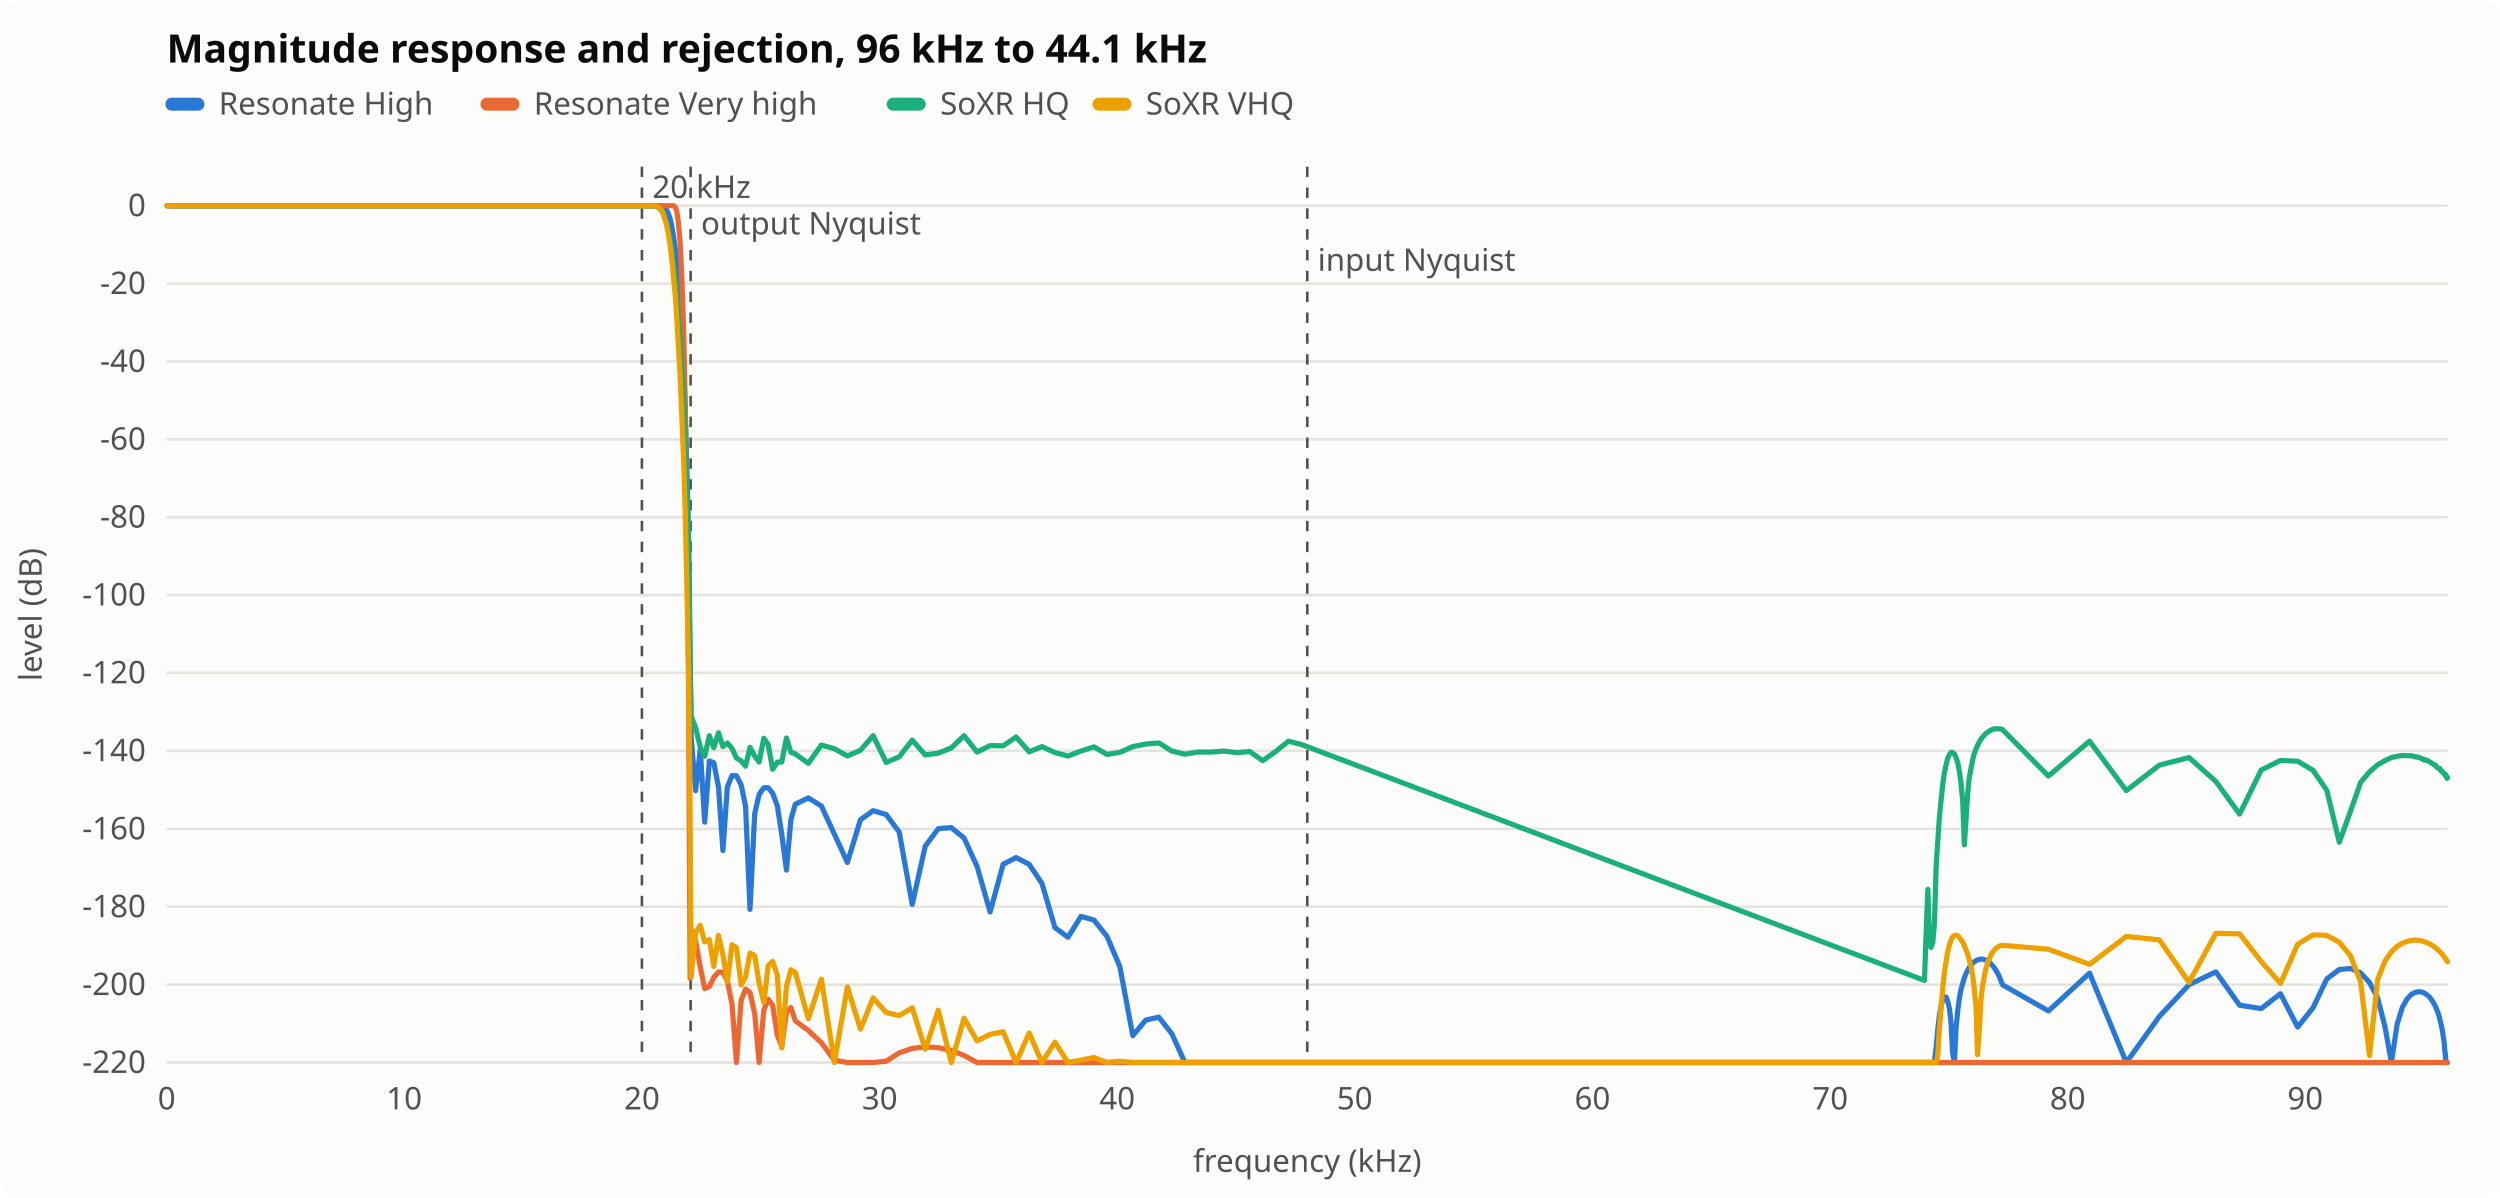
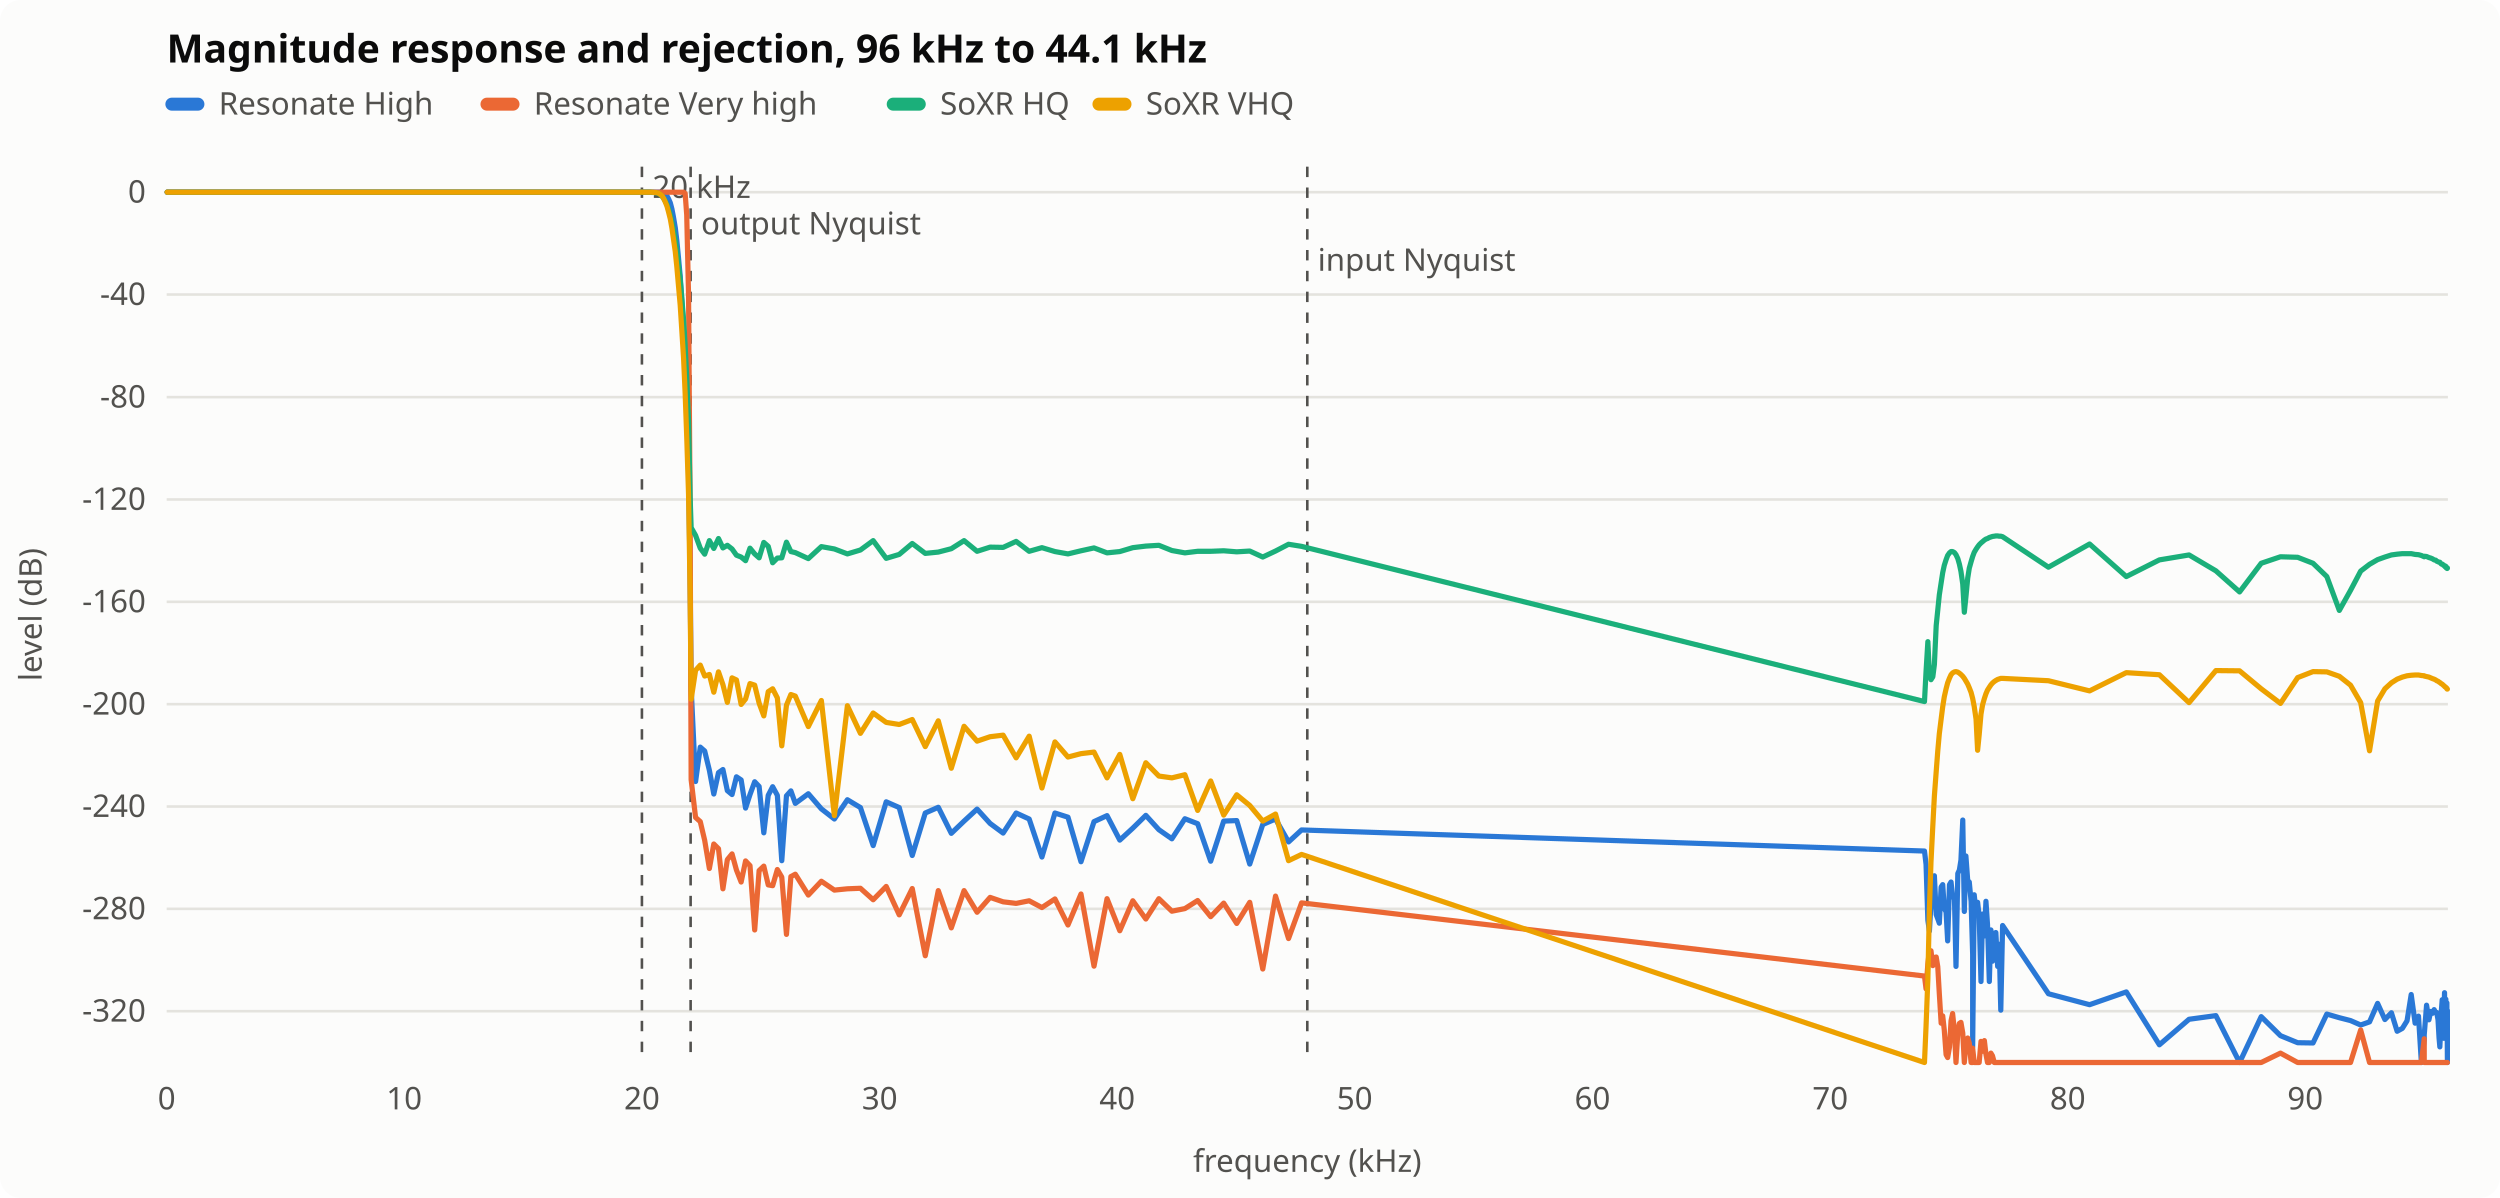
<svg xmlns="http://www.w3.org/2000/svg" viewBox="0 0 960 460" width="960" height="460" role="img" aria-label="Magnitude response and rejection, 96 kHz to 44.1 kHz">
  <style>
.surface { fill: #fcfcfb; }
text { fill: #52514e; font: 12px system-ui, sans-serif; }
.title { fill: #0b0b0b; font-size: 15px; font-weight: 600; }
.grid { stroke: #e4e3de; stroke-width: 1; }
.marker { stroke: #52514e; stroke-width: 1; stroke-dasharray: 4 4; }
.line { fill: none; stroke-width: 2; stroke-linejoin: round; stroke-linecap: round; }
.one { stroke: #2a78d6; fill: #2a78d6; }
.two { stroke: #eb6834; fill: #eb6834; }
.three { stroke: #1baf7a; fill: #1baf7a; }
.four { stroke: #eda100; fill: #eda100; }
.line.one, .line.two, .line.three, .line.four { fill: none; }
@media (prefers-color-scheme: dark) {
  .surface { fill: #1a1a19; }
  text { fill: #c3c2b7; }
  .title { fill: #f0efec; }
  .grid { stroke: #34332f; }
  .marker { stroke: #c3c2b7; }
  .one { stroke: #3987e5; fill: #3987e5; }
  .two { stroke: #d95926; fill: #d95926; }
  .three { stroke: #199e70; fill: #199e70; }
  .four { stroke: #c98500; fill: #c98500; }
  .line.one, .line.two, .line.three, .line.four { fill: none; }
}
</style>
  <rect class="surface" width="960" height="460" rx="8" />
  <text class="title" x="64" y="24">Magnitude response and rejection, 96 kHz to 44.1 kHz</text>
  <rect class="one" x="64" y="38" width="14" height="4" rx="2" />
  <text x="84" y="44">Resonate High</text>
  <rect class="two" x="185" y="38" width="14" height="4" rx="2" />
  <text x="205" y="44">Resonate Very high</text>
  <rect class="three" x="341" y="38" width="14" height="4" rx="2" />
  <text x="361" y="44">SoXR HQ</text>
  <rect class="four" x="420" y="38" width="14" height="4" rx="2" />
  <text x="440" y="44">SoXR VHQ</text>
-   <line class="grid" x1="64" x2="940" y1="408.0" y2="408.0" />
-   <text x="56" y="412.0" text-anchor="end">-220</text>
-   <line class="grid" x1="64" x2="940" y1="378.1" y2="378.1" />
-   <text x="56" y="382.1" text-anchor="end">-200</text>
-   <line class="grid" x1="64" x2="940" y1="348.2" y2="348.2" />
-   <text x="56" y="352.2" text-anchor="end">-180</text>
-   <line class="grid" x1="64" x2="940" y1="318.3" y2="318.3" />
-   <text x="56" y="322.3" text-anchor="end">-160</text>
-   <line class="grid" x1="64" x2="940" y1="288.3" y2="288.3" />
-   <text x="56" y="292.3" text-anchor="end">-140</text>
-   <line class="grid" x1="64" x2="940" y1="258.4" y2="258.4" />
-   <text x="56" y="262.4" text-anchor="end">-120</text>
-   <line class="grid" x1="64" x2="940" y1="228.5" y2="228.5" />
-   <text x="56" y="232.5" text-anchor="end">-100</text>
-   <line class="grid" x1="64" x2="940" y1="198.6" y2="198.6" />
-   <text x="56" y="202.6" text-anchor="end">-80</text>
-   <line class="grid" x1="64" x2="940" y1="168.7" y2="168.7" />
-   <text x="56" y="172.7" text-anchor="end">-60</text>
-   <line class="grid" x1="64" x2="940" y1="138.8" y2="138.8" />
-   <text x="56" y="142.8" text-anchor="end">-40</text>
-   <line class="grid" x1="64" x2="940" y1="108.9" y2="108.9" />
-   <text x="56" y="112.9" text-anchor="end">-20</text>
-   <line class="grid" x1="64" x2="940" y1="79.0" y2="79.0" />
-   <text x="56" y="83.0" text-anchor="end">0</text>
+   <line class="grid" x1="64" x2="940" y1="388.3" y2="388.3" />
+   <text x="56" y="392.3" text-anchor="end">-320</text>
+   <line class="grid" x1="64" x2="940" y1="349.0" y2="349.0" />
+   <text x="56" y="353.0" text-anchor="end">-280</text>
+   <line class="grid" x1="64" x2="940" y1="309.7" y2="309.7" />
+   <text x="56" y="313.7" text-anchor="end">-240</text>
+   <line class="grid" x1="64" x2="940" y1="270.4" y2="270.4" />
+   <text x="56" y="274.4" text-anchor="end">-200</text>
+   <line class="grid" x1="64" x2="940" y1="231.1" y2="231.1" />
+   <text x="56" y="235.1" text-anchor="end">-160</text>
+   <line class="grid" x1="64" x2="940" y1="191.8" y2="191.8" />
+   <text x="56" y="195.8" text-anchor="end">-120</text>
+   <line class="grid" x1="64" x2="940" y1="152.5" y2="152.5" />
+   <text x="56" y="156.5" text-anchor="end">-80</text>
+   <line class="grid" x1="64" x2="940" y1="113.1" y2="113.1" />
+   <text x="56" y="117.1" text-anchor="end">-40</text>
+   <line class="grid" x1="64" x2="940" y1="73.8" y2="73.8" />
+   <text x="56" y="77.8" text-anchor="end">0</text>
  <text x="64.0" y="426" text-anchor="middle">0</text>
  <text x="155.2" y="426" text-anchor="middle">10</text>
  <text x="246.5" y="426" text-anchor="middle">20</text>
  <text x="337.8" y="426" text-anchor="middle">30</text>
  <text x="429.0" y="426" text-anchor="middle">40</text>
  <text x="520.2" y="426" text-anchor="middle">50</text>
  <text x="611.5" y="426" text-anchor="middle">60</text>
  <text x="702.8" y="426" text-anchor="middle">70</text>
  <text x="794.0" y="426" text-anchor="middle">80</text>
  <text x="885.2" y="426" text-anchor="middle">90</text>
  <text x="502" y="450" text-anchor="middle">frequency (kHz)</text>
  <text x="16" y="236" transform="rotate(-90 16 236)" text-anchor="middle">level (dB)</text>
  <line class="marker" x1="246.5" x2="246.5" y1="64" y2="408" />
  <text x="250.5" y="76">20 kHz</text>
  <line class="marker" x1="265.2" x2="265.2" y1="64" y2="408" />
  <text x="269.2" y="90">output Nyquist</text>
  <line class="marker" x1="502.0" x2="502.0" y1="64" y2="408" />
  <text x="506.0" y="104">input Nyquist</text>
-   <polyline class="line one" points="64.2,79.0 64.2,79.0 64.2,79.0 64.3,79.0 64.3,79.0 64.3,79.0 64.4,79.0 64.4,79.0 64.4,79.0 64.5,79.0 64.5,79.0 64.6,79.0 64.7,79.0 64.7,79.0 64.8,79.0 64.9,79.0 65.0,79.0 65.2,79.0 65.3,79.0 65.4,79.0 65.6,79.0 65.8,79.0 66.0,79.0 66.2,79.0 66.5,79.0 66.8,79.0 67.1,79.0 67.4,79.0 67.8,79.0 68.3,79.0 68.7,79.0 69.3,79.0 69.9,79.0 70.6,79.0 71.3,79.0 72.2,79.0 73.1,79.0 73.1,79.0 74.2,79.0 75.3,79.0 76.6,79.0 78.1,79.0 79.7,79.0 81.5,79.0 83.5,79.0 85.7,79.0 88.2,79.0 91.0,79.0 94.1,79.0 97.5,79.0 101.4,79.0 105.7,79.0 110.5,79.0 115.8,79.0 121.7,79.0 128.3,79.0 135.7,79.0 144.0,79.0 153.1,79.0 163.4,79.0 174.8,79.0 187.5,79.0 201.6,79.0 217.4,79.0 235.0,79.0 235.7,79.0 236.3,79.0 236.9,79.0 237.6,79.0 238.2,79.0 238.9,79.0 239.5,79.0 240.1,79.0 240.8,79.0 241.4,79.0 242.0,79.0 242.7,79.0 243.3,79.0 244.0,79.0 244.6,79.0 245.2,79.0 245.9,79.0 246.5,79.0 246.5,79.0 247.1,79.0 247.8,79.0 248.4,79.0 249.1,79.0 249.7,79.0 250.3,79.0 251.0,79.0 251.6,79.0 252.2,79.0 252.9,79.0 253.5,79.0 254.2,79.1 254.8,79.4 255.4,79.9 256.1,80.8 256.7,82.2 257.4,84.2 258.0,87.0 258.6,90.8 259.3,95.5 259.9,101.5 260.5,108.7 261.2,117.6 261.8,128.3 262.5,141.3 263.1,157.2 263.7,177.3 264.4,204.4 265.0,250.7 265.4,283.1 267.1,303.6 268.9,287.8 270.6,315.7 272.4,292.2 274.1,292.9 275.9,302.2 277.6,326.6 279.3,302.2 281.1,297.8 282.8,297.9 284.6,301.4 286.3,309.6 288.0,349.2 289.8,312.5 291.5,305.1 293.3,302.5 295.0,302.5 296.7,304.6 298.5,309.5 300.2,320.4 302.0,334.1 303.7,314.7 305.4,308.8 310.4,306.4 315.4,309.5 320.4,320.3 325.4,331.2 330.4,314.8 335.3,311.3 340.3,312.8 345.3,319.5 350.3,347.3 355.3,324.9 360.3,318.2 365.3,317.8 370.2,321.8 375.2,332.7 380.2,350.2 385.2,331.9 390.2,329.3 395.2,331.9 400.1,339.2 405.1,356.2 410.1,359.9 415.1,351.9 420.1,353.3 425.1,359.6 430.0,371.1 435.0,397.7 440.0,391.7 445.0,390.6 450.0,397.0 455.0,408.0 459.9,408.0 464.9,408.0 469.9,408.0 474.9,408.0 479.9,408.0 484.9,408.0 489.8,408.0 494.8,408.0 499.8,408.0 739.0,408.0 739.6,408.0 740.3,408.0 740.9,408.0 741.5,408.0 742.2,408.0 742.8,408.0 743.5,402.0 744.1,395.3 744.7,390.1 745.4,386.3 746.0,383.9 746.6,382.8 747.3,382.9 747.9,384.4 748.6,387.4 749.2,392.8 749.8,404.4 750.5,408.0 751.1,395.1 751.8,387.8 752.4,383.3 753.0,380.0 753.7,377.5 754.3,375.5 754.9,373.9 755.6,372.6 756.2,371.5 756.9,370.6 757.5,369.9 757.5,369.9 758.1,369.3 758.8,368.9 759.4,368.6 760.0,368.4 760.7,368.3 761.3,368.3 762.0,368.5 762.6,368.7 763.2,369.1 763.9,369.5 764.5,370.1 765.1,370.8 765.8,371.6 766.4,372.6 767.1,373.7 767.7,375.0 768.3,376.5 769.0,378.2 786.6,388.2 802.4,373.7 816.5,408.0 829.2,390.3 840.6,378.1 850.9,373.2 860.0,386.0 868.3,387.3 875.7,381.6 882.3,394.4 888.2,387.0 893.5,375.9 898.3,372.3 902.6,371.9 906.5,373.6 909.9,377.3 913.0,383.2 915.8,394.1 918.3,408.0 920.5,393.3 922.5,386.8 924.3,383.6 925.9,381.9 927.4,381.1 928.7,380.8 929.8,380.9 930.9,381.3 930.9,381.3 931.8,381.9 932.7,382.6 933.4,383.5 934.1,384.5 934.7,385.5 935.3,386.6 935.7,387.7 936.2,388.9 936.6,390.2 936.9,391.4 937.2,392.7 937.5,394.0 937.8,395.3 938.0,396.6 938.2,398.0 938.4,399.3 938.6,400.7 938.7,402.0 938.8,403.4 939.0,404.8 939.1,406.2 939.2,407.6 939.3,408.0 939.3,408.0 939.4,408.0 939.5,408.0 939.5,408.0 939.6,408.0 939.6,408.0 939.6,408.0 939.7,408.0 939.7,408.0 939.7,408.0 939.8,408.0 939.8,408.0 939.8,408.0" />
-   <polyline class="line two" points="64.2,79.0 64.2,79.0 64.2,79.0 64.3,79.0 64.3,79.0 64.3,79.0 64.4,79.0 64.4,79.0 64.4,79.0 64.5,79.0 64.5,79.0 64.6,79.0 64.7,79.0 64.7,79.0 64.8,79.0 64.9,79.0 65.0,79.0 65.2,79.0 65.3,79.0 65.4,79.0 65.6,79.0 65.8,79.0 66.0,79.0 66.2,79.0 66.5,79.0 66.8,79.0 67.1,79.0 67.4,79.0 67.8,79.0 68.3,79.0 68.7,79.0 69.3,79.0 69.9,79.0 70.6,79.0 71.3,79.0 72.2,79.0 73.1,79.0 73.1,79.0 74.2,79.0 75.3,79.0 76.6,79.0 78.1,79.0 79.7,79.0 81.5,79.0 83.5,79.0 85.7,79.0 88.2,79.0 91.0,79.0 94.1,79.0 97.5,79.0 101.4,79.0 105.7,79.0 110.5,79.0 115.8,79.0 121.7,79.0 128.3,79.0 135.7,79.0 144.0,79.0 153.1,79.0 163.4,79.0 174.8,79.0 187.5,79.0 201.6,79.0 217.4,79.0 235.0,79.0 235.7,79.0 236.3,79.0 236.9,79.0 237.6,79.0 238.2,79.0 238.9,79.0 239.5,79.0 240.1,79.0 240.8,79.0 241.4,79.0 242.0,79.0 242.7,79.0 243.3,79.0 244.0,79.0 244.6,79.0 245.2,79.0 245.9,79.0 246.5,79.0 246.5,79.0 247.1,79.0 247.8,79.0 248.4,79.0 249.1,79.0 249.7,79.0 250.3,79.0 251.0,79.0 251.6,79.0 252.2,79.0 252.9,79.0 253.5,79.0 254.2,79.0 254.8,79.0 255.4,79.0 256.1,79.0 256.7,79.0 257.4,79.0 258.0,79.0 258.6,79.0 259.3,79.5 259.9,81.2 260.5,85.5 261.2,93.5 261.8,106.5 262.5,125.9 263.1,153.9 263.7,194.7 264.4,263.0 265.0,375.7 265.4,356.8 267.1,361.2 268.9,371.3 270.6,379.6 272.4,378.8 274.1,375.3 275.9,373.2 277.6,373.4 279.3,376.6 281.1,385.7 282.8,408.0 284.6,384.2 286.3,379.8 288.0,381.1 289.8,389.2 291.5,408.0 293.3,387.9 295.0,383.7 296.7,386.0 298.5,397.7 300.2,401.7 302.0,388.7 303.7,386.9 305.4,392.0 310.4,395.7 315.4,400.4 320.4,407.1 325.4,408.0 330.4,408.0 335.3,408.0 340.3,407.5 345.3,404.3 350.3,402.6 355.3,402.0 360.3,402.3 365.3,403.4 370.2,405.3 375.2,408.0 380.2,408.0 385.2,408.0 390.2,408.0 395.2,408.0 400.1,408.0 405.1,408.0 410.1,408.0 415.1,408.0 420.1,408.0 425.1,408.0 430.0,408.0 435.0,408.0 440.0,408.0 445.0,408.0 450.0,408.0 455.0,408.0 459.9,408.0 464.9,408.0 469.9,408.0 474.9,408.0 479.9,408.0 484.9,408.0 489.8,408.0 494.8,408.0 499.8,408.0 739.0,408.0 739.6,408.0 740.3,408.0 740.9,408.0 741.5,408.0 742.2,408.0 742.8,408.0 743.5,408.0 744.1,408.0 744.7,408.0 745.4,408.0 746.0,408.0 746.6,408.0 747.3,408.0 747.9,408.0 748.6,408.0 749.2,408.0 749.8,408.0 750.5,408.0 751.1,408.0 751.8,408.0 752.4,408.0 753.0,408.0 753.7,408.0 754.3,408.0 754.9,408.0 755.6,408.0 756.2,408.0 756.9,408.0 757.5,408.0 757.5,408.0 758.1,408.0 758.8,408.0 759.4,408.0 760.0,408.0 760.7,408.0 761.3,408.0 762.0,408.0 762.6,408.0 763.2,408.0 763.9,408.0 764.5,408.0 765.1,408.0 765.8,408.0 766.4,408.0 767.1,408.0 767.7,408.0 768.3,408.0 769.0,408.0 786.6,408.0 802.4,408.0 816.5,408.0 829.2,408.0 840.6,408.0 850.9,408.0 860.0,408.0 868.3,408.0 875.7,408.0 882.3,408.0 888.2,408.0 893.5,408.0 898.3,408.0 902.6,408.0 906.5,408.0 909.9,408.0 913.0,408.0 915.8,408.0 918.3,408.0 920.5,408.0 922.5,408.0 924.3,408.0 925.9,408.0 927.4,408.0 928.7,408.0 929.8,408.0 930.9,408.0 930.9,408.0 931.8,408.0 932.7,408.0 933.4,408.0 934.1,408.0 934.7,408.0 935.3,408.0 935.7,408.0 936.2,408.0 936.6,408.0 936.9,408.0 937.2,408.0 937.5,408.0 937.8,408.0 938.0,408.0 938.2,408.0 938.4,408.0 938.6,408.0 938.7,408.0 938.8,408.0 939.0,408.0 939.1,408.0 939.2,408.0 939.3,408.0 939.3,408.0 939.4,408.0 939.5,408.0 939.5,408.0 939.6,408.0 939.6,408.0 939.6,408.0 939.7,408.0 939.7,408.0 939.7,408.0 939.8,408.0 939.8,408.0 939.8,408.0" />
-   <polyline class="line three" points="64.2,79.0 64.2,79.0 64.2,79.0 64.3,79.0 64.3,79.0 64.3,79.0 64.4,79.0 64.4,79.0 64.4,79.0 64.5,79.0 64.5,79.0 64.6,79.0 64.7,79.0 64.7,79.0 64.8,79.0 64.9,79.0 65.0,79.0 65.2,79.0 65.3,79.0 65.4,79.0 65.6,79.0 65.8,79.0 66.0,79.0 66.2,79.0 66.5,79.0 66.8,79.0 67.1,79.0 67.4,79.0 67.8,79.0 68.3,79.0 68.7,79.0 69.3,79.0 69.9,79.0 70.6,79.0 71.3,79.0 72.2,79.0 73.1,79.0 73.1,79.0 74.2,79.0 75.3,79.0 76.6,79.0 78.1,79.0 79.7,79.0 81.5,79.0 83.5,79.0 85.7,79.0 88.2,79.0 91.0,79.0 94.1,79.0 97.5,79.0 101.4,79.0 105.7,79.0 110.5,79.0 115.8,79.0 121.7,79.0 128.3,79.0 135.7,79.0 144.0,79.0 153.1,79.0 163.4,79.0 174.8,79.0 187.5,79.0 201.6,79.0 217.4,79.0 235.0,79.0 235.7,79.0 236.3,79.0 236.9,79.0 237.6,79.0 238.2,79.0 238.9,79.0 239.5,79.0 240.1,79.0 240.8,79.0 241.4,79.0 242.0,79.0 242.7,79.0 243.3,79.0 244.0,79.0 244.6,79.0 245.2,79.0 245.9,79.0 246.5,79.0 246.5,79.0 247.1,79.0 247.8,79.0 248.4,79.0 249.1,79.0 249.7,79.0 250.3,79.0 251.0,79.0 251.6,79.2 252.2,79.4 252.9,79.7 253.5,80.3 254.2,81.1 254.8,82.4 255.4,84.0 256.1,86.1 256.7,88.8 257.4,92.2 258.0,96.2 258.6,101.0 259.3,106.7 259.9,113.4 260.5,121.2 261.2,130.3 261.8,140.9 262.5,153.4 263.1,168.5 263.7,187.3 264.4,212.4 265.0,256.8 265.4,275.0 267.1,279.4 268.9,286.9 270.6,290.4 272.4,282.5 274.1,287.1 275.9,281.4 277.6,286.7 279.3,285.3 281.1,287.4 282.8,291.1 284.6,292.2 286.3,294.2 288.0,287.0 289.8,290.3 291.5,292.6 293.3,283.5 295.0,285.9 296.7,295.4 298.5,292.7 300.2,292.6 302.0,283.4 303.7,288.9 305.4,289.5 310.4,293.1 315.4,286.1 320.4,287.5 325.4,290.3 330.4,288.1 335.3,282.5 340.3,292.8 345.3,290.6 350.3,284.2 355.3,289.9 360.3,289.2 365.3,287.2 370.2,282.5 375.2,288.8 380.2,286.3 385.2,286.4 390.2,283.0 395.2,288.7 400.1,286.7 405.1,289.0 410.1,290.3 415.1,288.4 420.1,286.8 425.1,289.7 430.0,288.9 435.0,286.7 440.0,285.7 445.0,285.3 450.0,288.4 455.0,289.6 459.9,288.8 464.9,288.8 469.9,288.4 474.9,289.0 479.9,288.6 484.9,292.1 489.8,288.6 494.8,284.6 499.8,285.9 739.0,376.5 739.6,359.1 740.3,341.5 740.9,361.0 741.5,363.8 742.2,362.0 742.8,355.0 743.5,332.1 744.1,323.2 744.7,314.1 745.4,307.1 746.0,301.3 746.6,297.0 747.3,293.7 747.9,291.2 748.6,289.7 749.2,288.9 749.8,289.0 750.5,289.5 751.1,290.8 751.8,293.0 752.4,296.2 753.0,300.5 753.7,307.9 754.3,324.4 754.9,315.5 755.6,304.5 756.2,298.6 756.9,294.9 757.5,291.8 757.5,291.8 758.1,289.4 758.8,287.6 759.4,286.2 760.0,285.0 760.7,283.8 761.3,283.1 762.0,282.3 762.6,281.6 763.2,281.2 763.9,280.7 764.5,280.4 765.1,280.1 765.8,279.9 766.4,279.9 767.1,279.8 767.7,279.9 768.3,279.9 769.0,280.2 786.6,298.0 802.4,284.6 816.5,303.6 829.2,293.8 840.6,290.9 850.9,300.1 860.0,312.6 868.3,295.7 875.7,292.0 882.3,292.3 888.2,295.8 893.5,303.5 898.3,323.4 902.6,311.5 906.5,300.4 909.9,296.4 913.0,293.7 915.8,292.1 918.3,290.9 920.5,290.4 922.5,290.1 924.3,290.2 925.9,290.2 927.4,290.6 928.7,290.8 929.8,291.2 930.9,291.9 930.9,291.6 931.8,291.9 932.7,292.4 933.4,292.8 934.1,293.2 934.7,293.7 935.3,293.9 935.7,294.6 936.2,294.9 936.6,295.2 936.9,295.1 937.2,295.8 937.5,296.2 937.8,296.2 938.0,296.4 938.2,296.8 938.4,296.9 938.6,297.3 938.7,297.3 938.8,297.6 939.0,297.8 939.1,297.4 939.2,297.6 939.3,297.8 939.3,298.0 939.4,298.5 939.5,298.4 939.5,298.4 939.6,298.7 939.6,298.5 939.6,298.6 939.7,298.9 939.7,298.5 939.7,298.7 939.8,298.5 939.8,298.7 939.8,298.5" />
-   <polyline class="line four" points="64.2,79.0 64.2,79.0 64.2,79.0 64.3,79.0 64.3,79.0 64.3,79.0 64.4,79.0 64.4,79.0 64.4,79.0 64.5,79.0 64.5,79.0 64.6,79.0 64.7,79.0 64.7,79.0 64.8,79.0 64.9,79.0 65.0,79.0 65.2,79.0 65.3,79.0 65.4,79.0 65.6,79.0 65.8,79.0 66.0,79.0 66.2,79.0 66.5,79.0 66.8,79.0 67.1,79.0 67.4,79.0 67.8,79.0 68.3,79.0 68.7,79.0 69.3,79.0 69.9,79.0 70.6,79.0 71.3,79.0 72.2,79.0 73.1,79.0 73.1,79.0 74.2,79.0 75.3,79.0 76.6,79.0 78.1,79.0 79.7,79.0 81.5,79.0 83.5,79.0 85.7,79.0 88.2,79.0 91.0,79.0 94.1,79.0 97.5,79.0 101.4,79.0 105.7,79.0 110.5,79.0 115.8,79.0 121.7,79.0 128.3,79.0 135.7,79.0 144.0,79.0 153.1,79.0 163.4,79.0 174.8,79.0 187.5,79.0 201.6,79.0 217.4,79.0 235.0,79.0 235.7,79.0 236.3,79.0 236.9,79.0 237.6,79.0 238.2,79.0 238.9,79.0 239.5,79.0 240.1,79.0 240.8,79.0 241.4,79.0 242.0,79.0 242.7,79.0 243.3,79.0 244.0,79.0 244.6,79.0 245.2,79.0 245.9,79.0 246.5,79.0 246.5,79.0 247.1,79.0 247.8,79.0 248.4,79.0 249.1,79.0 249.7,79.0 250.3,79.0 251.0,79.0 251.6,79.1 252.2,79.2 252.9,79.6 253.5,80.1 254.2,81.0 254.8,82.4 255.4,84.3 256.1,86.9 256.7,90.3 257.4,94.6 258.0,99.8 258.6,106.1 259.3,113.6 259.9,122.5 260.5,132.9 261.2,145.0 261.8,159.3 262.5,176.2 263.1,196.5 263.7,221.7 264.4,255.4 265.0,313.2 265.4,375.2 267.1,358.3 268.9,355.3 270.6,361.7 272.4,360.8 274.1,371.1 275.9,359.2 277.6,366.7 279.3,377.0 281.1,362.8 282.8,363.9 284.6,378.2 286.3,375.1 288.0,366.0 289.8,367.0 291.5,377.5 293.3,385.0 295.0,370.8 296.7,369.2 298.5,374.5 300.2,402.4 302.0,378.7 303.7,372.4 305.4,373.4 310.4,391.2 315.4,376.0 320.4,408.0 325.4,379.0 330.4,395.2 335.3,383.2 340.3,388.8 345.3,390.0 350.3,387.0 355.3,402.9 360.3,387.9 365.3,408.0 370.2,391.0 375.2,399.7 380.2,397.2 385.2,396.2 390.2,408.0 395.2,396.7 400.1,408.0 405.1,400.2 410.1,408.0 415.1,407.1 420.1,406.1 425.1,408.0 430.0,407.5 435.0,408.0 440.0,408.0 445.0,408.0 450.0,408.0 455.0,408.0 459.9,408.0 464.9,408.0 469.9,408.0 474.9,408.0 479.9,408.0 484.9,408.0 489.8,408.0 494.8,408.0 499.8,408.0 739.0,408.0 739.6,408.0 740.3,408.0 740.9,408.0 741.5,408.0 742.2,408.0 742.8,408.0 743.5,408.0 744.1,405.4 744.7,395.3 745.4,386.7 746.0,379.6 746.6,373.8 747.3,369.2 747.9,365.5 748.6,362.8 749.2,361.0 749.8,359.8 750.5,359.2 751.1,359.1 751.8,359.4 752.4,359.9 753.0,360.8 753.7,361.8 754.3,363.1 754.9,364.6 755.6,366.4 756.2,368.6 756.9,371.2 757.5,374.7 757.5,374.7 758.1,379.4 758.8,386.8 759.4,405.0 760.0,396.0 760.7,383.9 761.3,378.6 762.0,374.7 762.6,372.0 763.2,369.8 763.9,368.2 764.5,366.8 765.1,365.7 765.8,364.9 766.4,364.2 767.1,363.7 767.7,363.3 768.3,363.1 769.0,363.0 786.6,364.5 802.4,370.3 816.5,359.6 829.2,360.9 840.6,377.2 850.9,358.4 860.0,358.6 868.3,369.2 875.7,377.6 882.3,362.6 888.2,359.0 893.5,359.2 898.3,361.8 902.6,367.0 906.5,377.2 909.9,405.3 913.0,376.2 915.8,369.1 918.3,365.5 920.5,363.4 922.5,362.2 924.3,361.5 925.9,361.1 927.4,361.0 928.7,361.1 929.8,361.3 930.9,361.6 930.9,361.6 931.8,361.9 932.7,362.3 933.4,362.7 934.1,363.1 934.7,363.5 935.3,364.0 935.7,364.4 936.2,364.8 936.6,365.1 936.9,365.5 937.2,365.8 937.5,366.1 937.8,366.4 938.0,366.7 938.2,367.0 938.4,367.2 938.6,367.4 938.7,367.6 938.8,367.8 939.0,368.0 939.1,368.1 939.2,368.3 939.3,368.4 939.3,368.5 939.4,368.6 939.5,368.7 939.5,368.8 939.6,368.9 939.6,369.0 939.6,369.0 939.7,369.1 939.7,369.1 939.7,369.2 939.8,369.2 939.8,369.3 939.8,369.3" />
+   <polyline class="line one" points="64.2,73.8 64.2,73.8 64.2,73.8 64.3,73.8 64.3,73.8 64.3,73.8 64.4,73.8 64.4,73.8 64.4,73.8 64.5,73.8 64.5,73.8 64.6,73.8 64.7,73.8 64.7,73.8 64.8,73.8 64.9,73.8 65.0,73.8 65.2,73.8 65.3,73.8 65.4,73.8 65.6,73.8 65.8,73.8 66.0,73.8 66.2,73.8 66.5,73.8 66.8,73.8 67.1,73.8 67.4,73.8 67.8,73.8 68.3,73.8 68.7,73.8 69.3,73.8 69.9,73.8 70.6,73.8 71.3,73.8 72.2,73.8 73.1,73.8 73.1,73.8 74.2,73.8 75.3,73.8 76.6,73.8 78.1,73.8 79.7,73.8 81.5,73.8 83.5,73.8 85.7,73.8 88.2,73.8 91.0,73.8 94.1,73.8 97.5,73.8 101.4,73.8 105.7,73.8 110.5,73.8 115.8,73.8 121.7,73.8 128.3,73.8 135.7,73.8 144.0,73.8 153.1,73.8 163.4,73.8 174.8,73.8 187.5,73.8 201.6,73.8 217.4,73.8 235.0,73.8 235.7,73.8 236.3,73.8 236.9,73.8 237.6,73.8 238.2,73.8 238.9,73.8 239.5,73.8 240.1,73.8 240.8,73.8 241.4,73.8 242.0,73.8 242.7,73.8 243.3,73.8 244.0,73.8 244.6,73.8 245.2,73.8 245.9,73.8 246.5,73.8 246.5,73.8 247.1,73.8 247.8,73.8 248.4,73.8 249.1,73.8 249.7,73.8 250.3,73.8 251.0,73.8 251.6,73.8 252.2,73.8 252.9,73.8 253.5,73.9 254.2,73.9 254.8,74.1 255.4,74.5 256.1,75.2 256.7,76.3 257.4,77.9 258.0,80.2 258.6,83.3 259.3,87.4 259.9,92.4 260.5,98.6 261.2,106.1 261.8,115.3 262.5,126.4 263.1,140.0 263.7,157.3 264.4,180.8 265.0,221.1 265.4,264.1 267.1,300.1 268.9,286.9 270.6,288.4 272.4,295.8 274.1,304.9 275.9,296.7 277.6,295.5 279.3,303.6 281.1,305.1 282.8,298.3 284.6,299.5 286.3,310.3 288.0,305.1 289.8,300.2 291.5,302.0 293.3,319.8 295.0,305.4 296.7,302.1 298.5,305.4 300.2,330.5 302.0,305.6 303.7,303.7 305.4,308.5 310.4,304.8 315.4,310.6 320.4,314.5 325.4,307.1 330.4,310.1 335.3,324.7 340.3,307.9 345.3,310.1 350.3,328.5 355.3,312.2 360.3,310.0 365.3,320.0 370.2,315.3 375.2,310.7 380.2,316.2 385.2,319.9 390.2,312.2 395.2,314.5 400.1,329.1 405.1,312.2 410.1,313.8 415.1,330.9 420.1,315.5 425.1,313.2 430.0,322.6 435.0,318.0 440.0,313.1 445.0,318.6 450.0,322.1 455.0,314.4 459.9,316.3 464.9,330.7 469.9,315.3 474.9,315.1 479.9,331.8 484.9,316.6 489.8,314.5 494.8,323.3 499.8,318.7 739.0,326.8 739.6,331.9 740.3,353.4 740.9,357.5 741.5,346.7 742.2,338.5 742.8,336.3 743.5,351.2 744.1,352.8 744.7,354.5 745.4,340.6 746.0,339.7 746.6,348.8 747.3,350.2 747.9,361.3 748.6,339.7 749.2,338.7 749.8,344.5 750.5,344.2 751.1,371.1 751.8,335.4 752.4,334.1 753.0,330.3 753.7,314.9 754.3,350.0 754.9,328.7 755.6,338.1 756.2,338.7 756.9,346.1 757.5,366.5 757.5,402.0 758.1,343.6 758.8,350.4 759.4,346.5 760.0,351.8 760.7,376.9 761.3,351.0 762.0,359.4 762.6,346.1 763.2,355.0 763.9,376.9 764.5,357.1 765.1,369.1 765.8,358.4 766.4,358.1 767.1,371.1 767.7,362.6 768.3,387.9 769.0,355.4 786.6,381.6 802.4,385.8 816.5,380.9 829.2,401.2 840.6,391.4 850.9,390.0 860.0,408.0 868.3,390.4 875.7,397.7 882.3,400.4 888.2,400.5 893.5,389.4 898.3,390.8 902.6,391.9 906.5,393.6 909.9,392.4 913.0,385.3 915.8,391.5 918.3,388.9 920.5,396.0 922.5,394.9 924.3,392.0 925.9,381.9 927.4,392.9 928.7,390.2 929.8,408.0 930.9,399.4 930.9,397.4 931.8,386.0 932.7,391.6 933.4,388.4 934.1,389.1 934.7,387.7 935.3,388.8 935.7,388.8 936.2,391.6 936.6,398.6 936.9,402.0 937.2,395.5 937.5,387.9 937.8,383.9 938.0,391.8 938.2,387.6 938.4,398.7 938.6,384.6 938.7,381.2 938.8,392.1 939.0,398.0 939.1,396.6 939.2,383.7 939.3,389.6 939.3,394.7 939.4,395.0 939.5,385.9 939.5,391.7 939.6,394.1 939.6,385.1 939.6,399.3 939.7,394.0 939.7,388.8 939.7,388.8 939.8,408.0 939.8,388.7 939.8,388.0" />
+   <polyline class="line two" points="64.2,73.8 64.2,73.8 64.2,73.8 64.3,73.8 64.3,73.8 64.3,73.8 64.4,73.8 64.4,73.8 64.4,73.8 64.5,73.8 64.5,73.8 64.6,73.8 64.7,73.8 64.7,73.8 64.8,73.8 64.9,73.8 65.0,73.8 65.2,73.8 65.3,73.8 65.4,73.8 65.6,73.8 65.8,73.8 66.0,73.8 66.2,73.8 66.5,73.8 66.8,73.8 67.1,73.8 67.4,73.8 67.8,73.8 68.3,73.8 68.7,73.8 69.3,73.8 69.9,73.8 70.6,73.8 71.3,73.8 72.2,73.8 73.1,73.8 73.1,73.8 74.2,73.8 75.3,73.8 76.6,73.8 78.1,73.8 79.7,73.8 81.5,73.8 83.5,73.8 85.7,73.8 88.2,73.8 91.0,73.8 94.1,73.8 97.5,73.8 101.4,73.8 105.7,73.8 110.5,73.8 115.8,73.8 121.7,73.8 128.3,73.8 135.7,73.8 144.0,73.8 153.1,73.8 163.4,73.8 174.8,73.8 187.5,73.8 201.6,73.8 217.4,73.8 235.0,73.8 235.7,73.8 236.3,73.8 236.9,73.8 237.6,73.8 238.2,73.8 238.9,73.8 239.5,73.8 240.1,73.8 240.8,73.8 241.4,73.8 242.0,73.8 242.7,73.8 243.3,73.8 244.0,73.8 244.6,73.8 245.2,73.8 245.9,73.8 246.5,73.8 246.5,73.8 247.1,73.8 247.8,73.8 248.4,73.8 249.1,73.8 249.7,73.8 250.3,73.8 251.0,73.8 251.6,73.8 252.2,73.8 252.9,73.8 253.5,73.8 254.2,73.8 254.8,73.8 255.4,73.8 256.1,73.8 256.7,73.8 257.4,73.8 258.0,73.8 258.6,73.8 259.3,73.8 259.9,73.8 260.5,73.8 261.2,73.8 261.8,73.8 262.5,73.8 263.1,74.3 263.7,82.5 264.4,113.1 265.0,195.6 265.4,299.4 267.1,313.9 268.9,315.5 270.6,322.7 272.4,333.5 274.1,324.1 275.9,325.9 277.6,341.3 279.3,330.1 281.1,327.9 282.8,334.1 284.6,338.7 286.3,330.6 288.0,332.4 289.8,357.1 291.5,334.3 293.3,332.6 295.0,339.8 296.7,340.1 298.5,333.9 300.2,336.8 302.0,358.8 303.7,336.6 305.4,335.7 310.4,343.7 315.4,338.4 320.4,341.8 325.4,341.3 330.4,341.1 335.3,345.5 340.3,340.4 345.3,351.3 350.3,341.2 355.3,367.0 360.3,342.0 365.3,356.3 370.2,342.0 375.2,350.3 380.2,344.6 385.2,346.3 390.2,346.9 395.2,345.9 400.1,348.5 405.1,345.2 410.1,355.2 415.1,343.3 420.1,371.0 425.1,345.1 430.0,357.4 435.0,345.9 440.0,352.9 445.0,345.1 450.0,349.9 455.0,348.9 459.9,345.8 464.9,352.0 469.9,346.8 474.9,354.6 479.9,346.5 484.9,372.1 489.8,344.1 494.8,360.4 499.8,346.7 739.0,374.8 739.6,379.7 740.3,370.1 740.9,365.0 741.5,365.1 742.2,370.8 742.8,367.7 743.5,367.5 744.1,371.2 744.7,381.6 745.4,392.9 746.0,390.1 746.6,395.5 747.3,405.0 747.9,406.1 748.6,402.1 749.2,392.0 749.8,389.2 750.5,395.9 751.1,408.0 751.8,396.5 752.4,393.0 753.0,392.6 753.7,396.7 754.3,408.0 754.9,401.1 755.6,398.6 756.2,400.5 756.9,408.0 757.5,408.0 757.5,402.5 758.1,408.0 758.8,408.0 759.4,408.0 760.0,408.0 760.7,399.9 761.3,403.7 762.0,399.6 762.6,404.8 763.2,408.0 763.9,408.0 764.5,404.4 765.1,405.4 765.8,408.0 766.4,408.0 767.1,408.0 767.7,408.0 768.3,408.0 769.0,408.0 786.6,408.0 802.4,408.0 816.5,408.0 829.2,408.0 840.6,408.0 850.9,408.0 860.0,408.0 868.3,408.0 875.7,404.4 882.3,408.0 888.2,408.0 893.5,408.0 898.3,408.0 902.6,408.0 906.5,395.5 909.9,408.0 913.0,408.0 915.8,408.0 918.3,408.0 920.5,408.0 922.5,408.0 924.3,408.0 925.9,408.0 927.4,408.0 928.7,408.0 929.8,408.0 930.9,398.9 930.9,408.0 931.8,408.0 932.7,408.0 933.4,408.0 934.1,408.0 934.7,408.0 935.3,408.0 935.7,408.0 936.2,408.0 936.6,408.0 936.9,408.0 937.2,408.0 937.5,408.0 937.8,408.0 938.0,408.0 938.2,408.0 938.4,408.0 938.6,408.0 938.7,408.0 938.8,408.0 939.0,408.0 939.1,408.0 939.2,408.0 939.3,408.0 939.3,408.0 939.4,408.0 939.5,408.0 939.5,408.0 939.6,408.0 939.6,408.0 939.6,408.0 939.7,408.0 939.7,408.0 939.7,408.0 939.8,408.0 939.8,408.0 939.8,408.0" />
+   <polyline class="line three" points="64.2,73.8 64.2,73.8 64.2,73.8 64.3,73.8 64.3,73.8 64.3,73.8 64.4,73.8 64.4,73.8 64.4,73.8 64.5,73.8 64.5,73.8 64.6,73.8 64.7,73.8 64.7,73.8 64.8,73.8 64.9,73.8 65.0,73.8 65.2,73.8 65.3,73.8 65.4,73.8 65.6,73.8 65.8,73.8 66.0,73.8 66.2,73.8 66.5,73.8 66.8,73.8 67.1,73.8 67.4,73.8 67.8,73.8 68.3,73.8 68.7,73.8 69.3,73.8 69.9,73.8 70.6,73.8 71.3,73.8 72.2,73.8 73.1,73.8 73.1,73.8 74.2,73.8 75.3,73.8 76.6,73.8 78.1,73.8 79.7,73.8 81.5,73.8 83.5,73.8 85.7,73.8 88.2,73.8 91.0,73.8 94.1,73.8 97.5,73.8 101.4,73.8 105.7,73.8 110.5,73.8 115.8,73.8 121.7,73.8 128.3,73.8 135.7,73.8 144.0,73.8 153.1,73.8 163.4,73.8 174.8,73.8 187.5,73.8 201.6,73.8 217.4,73.8 235.0,73.8 235.7,73.8 236.3,73.8 236.9,73.8 237.6,73.8 238.2,73.8 238.9,73.8 239.5,73.8 240.1,73.8 240.8,73.8 241.4,73.8 242.0,73.8 242.7,73.8 243.3,73.8 244.0,73.8 244.6,73.8 245.2,73.8 245.9,73.8 246.5,73.8 246.5,73.8 247.1,73.8 247.8,73.8 248.4,73.8 249.1,73.8 249.7,73.8 250.3,73.9 251.0,73.9 251.6,74.0 252.2,74.1 252.9,74.3 253.5,74.7 254.2,75.3 254.8,76.1 255.4,77.1 256.1,78.5 256.7,80.3 257.4,82.5 258.0,85.2 258.6,88.3 259.3,92.1 259.9,96.4 260.5,101.6 261.2,107.5 261.8,114.5 262.5,122.8 263.1,132.7 263.7,145.0 264.4,161.5 265.0,190.7 265.4,202.6 267.1,205.6 268.9,210.5 270.6,212.8 272.4,207.6 274.1,210.6 275.9,206.8 277.6,210.4 279.3,209.4 281.1,210.8 282.8,213.2 284.6,213.9 286.3,215.3 288.0,210.5 289.8,212.7 291.5,214.2 293.3,208.3 295.0,209.8 296.7,216.1 298.5,214.3 300.2,214.2 302.0,208.2 303.7,211.8 305.4,212.2 310.4,214.5 315.4,209.9 320.4,210.8 325.4,212.7 330.4,211.2 335.3,207.6 340.3,214.4 345.3,212.9 350.3,208.7 355.3,212.5 360.3,212.0 365.3,210.7 370.2,207.6 375.2,211.7 380.2,210.1 385.2,210.2 390.2,207.9 395.2,211.7 400.1,210.3 405.1,211.8 410.1,212.7 415.1,211.5 420.1,210.4 425.1,212.3 430.0,211.8 435.0,210.3 440.0,209.7 445.0,209.4 450.0,211.4 455.0,212.3 459.9,211.7 464.9,211.7 469.9,211.5 474.9,211.9 479.9,211.6 484.9,213.9 489.8,211.6 494.8,209.0 499.8,209.8 739.0,269.4 739.6,257.9 740.3,246.4 740.9,259.2 741.5,261.0 742.2,259.9 742.8,255.2 743.5,240.2 744.1,234.3 744.7,228.4 745.4,223.8 746.0,219.9 746.6,217.1 747.3,214.9 747.9,213.3 748.6,212.3 749.2,211.8 749.8,211.8 750.5,212.2 751.1,213.0 751.8,214.5 752.4,216.6 753.0,219.4 753.7,224.3 754.3,235.1 754.9,229.3 755.6,222.0 756.2,218.2 756.9,215.7 757.5,213.7 757.5,213.7 758.1,212.1 758.8,210.9 759.4,210.0 760.0,209.2 760.7,208.5 761.3,208.0 762.0,207.4 762.6,207.0 763.2,206.8 763.9,206.4 764.5,206.2 765.1,206.0 765.8,205.9 766.4,205.8 767.1,205.8 767.7,205.9 768.3,205.9 769.0,206.1 786.6,217.8 802.4,208.9 816.5,221.4 829.2,215.0 840.6,213.1 850.9,219.2 860.0,227.3 868.3,216.3 875.7,213.8 882.3,214.0 888.2,216.3 893.5,221.4 898.3,234.4 902.6,226.7 906.5,219.3 909.9,216.7 913.0,214.9 915.8,213.9 918.3,213.1 920.5,212.8 922.5,212.6 924.3,212.6 925.9,212.6 927.4,212.9 928.7,213.0 929.8,213.3 930.9,213.8 930.9,213.6 931.8,213.7 932.7,214.1 933.4,214.3 934.1,214.6 934.7,215.0 935.3,215.1 935.7,215.5 936.2,215.7 936.6,215.9 936.9,215.9 937.2,216.3 937.5,216.6 937.8,216.6 938.0,216.7 938.2,217.0 938.4,217.0 938.6,217.3 938.7,217.3 938.8,217.5 939.0,217.7 939.1,217.4 939.2,217.5 939.3,217.6 939.3,217.8 939.4,218.1 939.5,218.0 939.5,218.0 939.6,218.2 939.6,218.1 939.6,218.1 939.7,218.3 939.7,218.1 939.7,218.2 939.8,218.1 939.8,218.2 939.8,218.1" />
+   <polyline class="line four" points="64.2,73.8 64.2,73.8 64.2,73.8 64.3,73.8 64.3,73.8 64.3,73.8 64.4,73.8 64.4,73.8 64.4,73.8 64.5,73.8 64.5,73.8 64.6,73.8 64.7,73.8 64.7,73.8 64.8,73.8 64.9,73.8 65.0,73.8 65.2,73.8 65.3,73.8 65.4,73.8 65.6,73.8 65.8,73.8 66.0,73.8 66.2,73.8 66.5,73.8 66.8,73.8 67.1,73.8 67.4,73.8 67.8,73.8 68.3,73.8 68.7,73.8 69.3,73.8 69.9,73.8 70.6,73.8 71.3,73.8 72.2,73.8 73.1,73.8 73.1,73.8 74.2,73.8 75.3,73.8 76.6,73.8 78.1,73.8 79.7,73.8 81.5,73.8 83.5,73.8 85.7,73.8 88.2,73.8 91.0,73.8 94.1,73.8 97.5,73.8 101.4,73.8 105.7,73.8 110.5,73.8 115.8,73.8 121.7,73.8 128.3,73.8 135.7,73.8 144.0,73.8 153.1,73.8 163.4,73.8 174.8,73.8 187.5,73.8 201.6,73.8 217.4,73.8 235.0,73.8 235.7,73.8 236.3,73.8 236.9,73.8 237.6,73.8 238.2,73.8 238.9,73.8 239.5,73.8 240.1,73.8 240.8,73.8 241.4,73.8 242.0,73.8 242.7,73.8 243.3,73.8 244.0,73.8 244.6,73.8 245.2,73.8 245.9,73.8 246.5,73.8 246.5,73.8 247.1,73.8 247.8,73.8 248.4,73.8 249.1,73.8 249.7,73.8 250.3,73.8 251.0,73.9 251.6,73.9 252.2,74.0 252.9,74.2 253.5,74.6 254.2,75.2 254.8,76.1 255.4,77.4 256.1,79.1 256.7,81.3 257.4,84.1 258.0,87.5 258.6,91.7 259.3,96.6 259.9,102.4 260.5,109.3 261.2,117.2 261.8,126.6 262.5,137.7 263.1,151.1 263.7,167.6 264.4,189.8 265.0,227.8 265.4,268.5 267.1,257.4 268.9,255.4 270.6,259.6 272.4,259.0 274.1,265.8 275.9,258.0 277.6,262.9 279.3,269.7 281.1,260.3 282.8,261.1 284.6,270.5 286.3,268.4 288.0,262.5 289.8,263.1 291.5,270.0 293.3,274.9 295.0,265.6 296.7,264.5 298.5,268.0 300.2,286.4 302.0,270.8 303.7,266.7 305.4,267.3 310.4,279.0 315.4,269.0 320.4,313.2 325.4,271.0 330.4,281.6 335.3,273.8 340.3,277.4 345.3,278.2 350.3,276.3 355.3,286.7 360.3,276.8 365.3,295.0 370.2,278.9 375.2,284.6 380.2,282.9 385.2,282.3 390.2,291.0 395.2,282.7 400.1,302.6 405.1,284.9 410.1,290.7 415.1,289.4 420.1,288.8 425.1,298.7 430.0,289.7 435.0,306.7 440.0,292.9 445.0,298.0 450.0,298.7 455.0,297.5 459.9,311.2 464.9,299.9 469.9,313.0 474.9,305.2 479.9,309.3 484.9,315.3 489.8,312.6 494.8,330.5 499.8,328.1 739.0,408.0 739.6,394.1 740.3,375.9 740.9,348.7 741.5,330.9 742.2,317.1 742.8,305.7 743.5,296.3 744.1,288.4 744.7,281.7 745.4,276.1 746.0,271.4 746.6,267.6 747.3,264.5 747.9,262.2 748.6,260.4 749.2,259.1 749.8,258.4 750.5,258.0 751.1,257.9 751.8,258.1 752.4,258.5 753.0,259.0 753.7,259.7 754.3,260.5 754.9,261.5 755.6,262.7 756.2,264.1 756.9,265.9 757.5,268.2 757.5,268.2 758.1,271.3 758.8,276.1 759.4,288.1 760.0,282.2 760.7,274.2 761.3,270.7 762.0,268.2 762.6,266.4 763.2,265.0 763.9,263.9 764.5,263.0 765.1,262.3 765.8,261.7 766.4,261.3 767.1,260.9 767.7,260.7 768.3,260.5 769.0,260.5 786.6,261.4 802.4,265.3 816.5,258.3 829.2,259.1 840.6,269.8 850.9,257.5 860.0,257.6 868.3,264.5 875.7,270.1 882.3,260.2 888.2,257.9 893.5,258.0 898.3,259.7 902.6,263.1 906.5,269.8 909.9,288.3 913.0,269.2 915.8,264.5 918.3,262.2 920.5,260.8 922.5,260.0 924.3,259.5 925.9,259.3 927.4,259.2 928.7,259.2 929.8,259.4 930.9,259.5 930.9,259.6 931.8,259.8 932.7,260.0 933.4,260.3 934.1,260.6 934.7,260.8 935.3,261.1 935.7,261.4 936.2,261.6 936.6,261.9 936.9,262.1 937.2,262.3 937.5,262.6 937.8,262.7 938.0,262.9 938.2,263.1 938.4,263.3 938.6,263.4 938.7,263.5 938.8,263.7 939.0,263.8 939.1,263.9 939.2,264.0 939.3,264.0 939.3,264.1 939.4,264.2 939.5,264.2 939.5,264.3 939.6,264.4 939.6,264.4 939.6,264.5 939.7,264.5 939.7,264.5 939.7,264.6 939.8,264.6 939.8,264.6 939.8,264.6" />
</svg>
